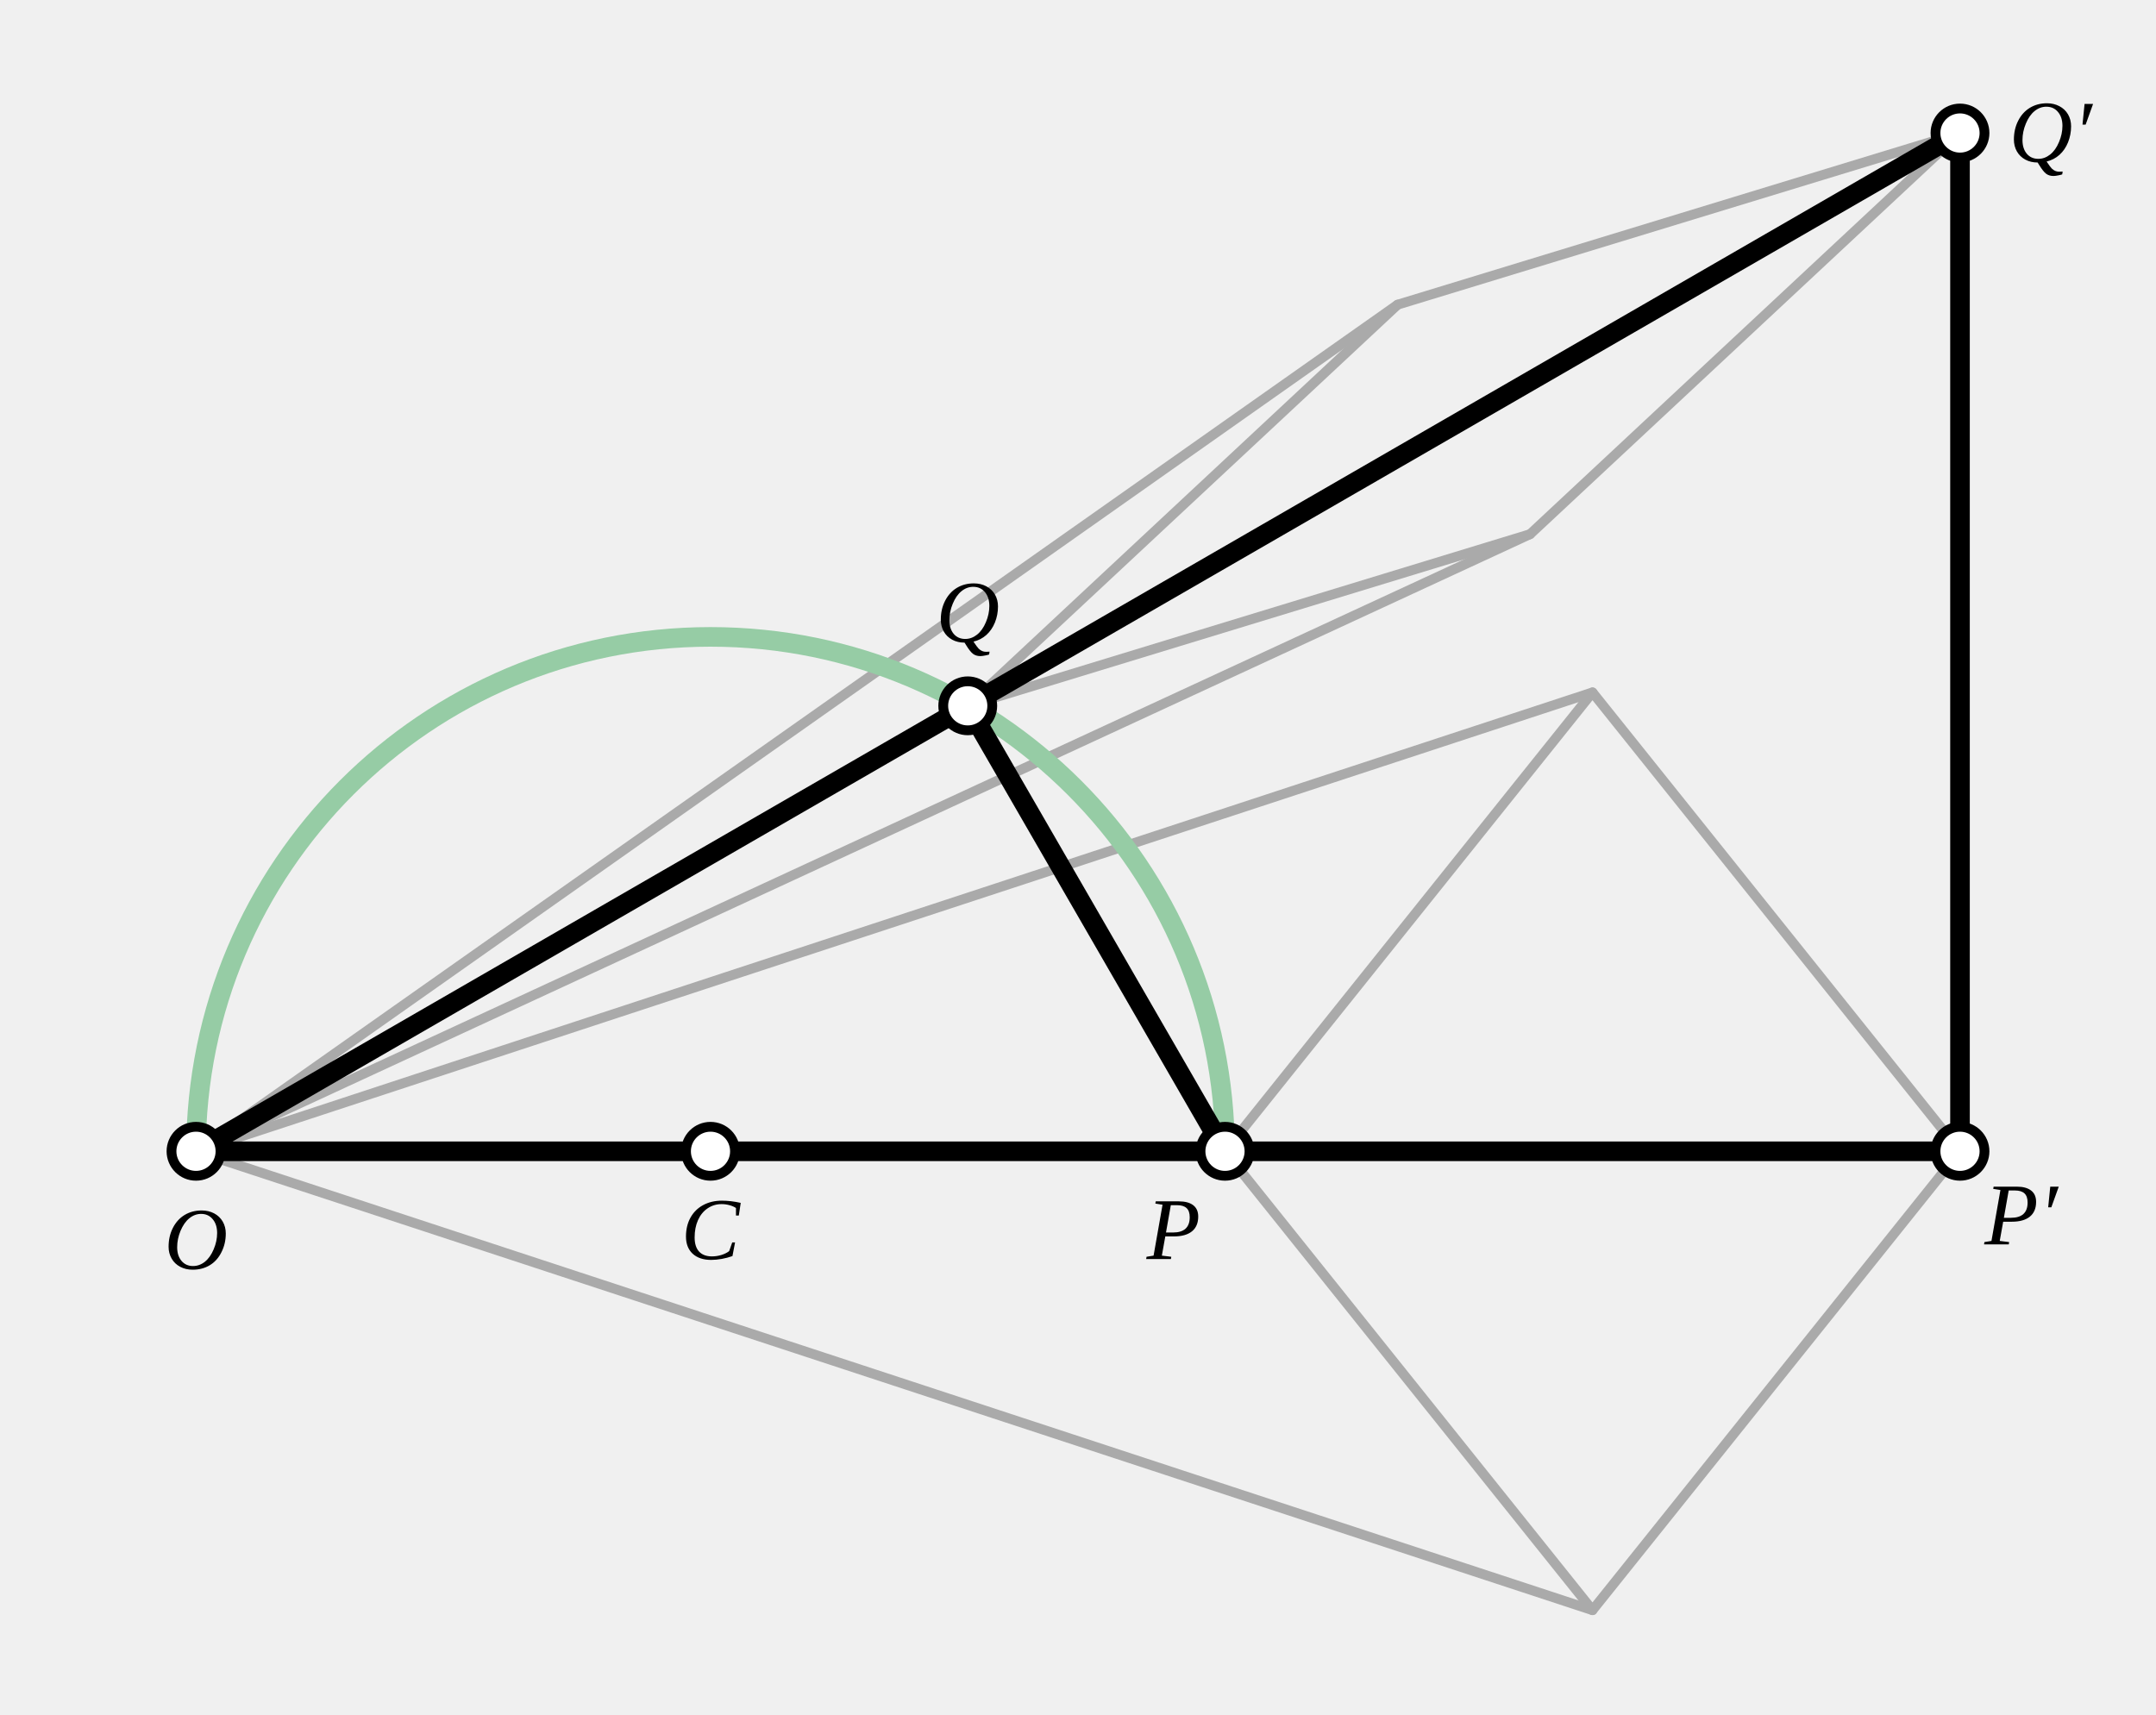
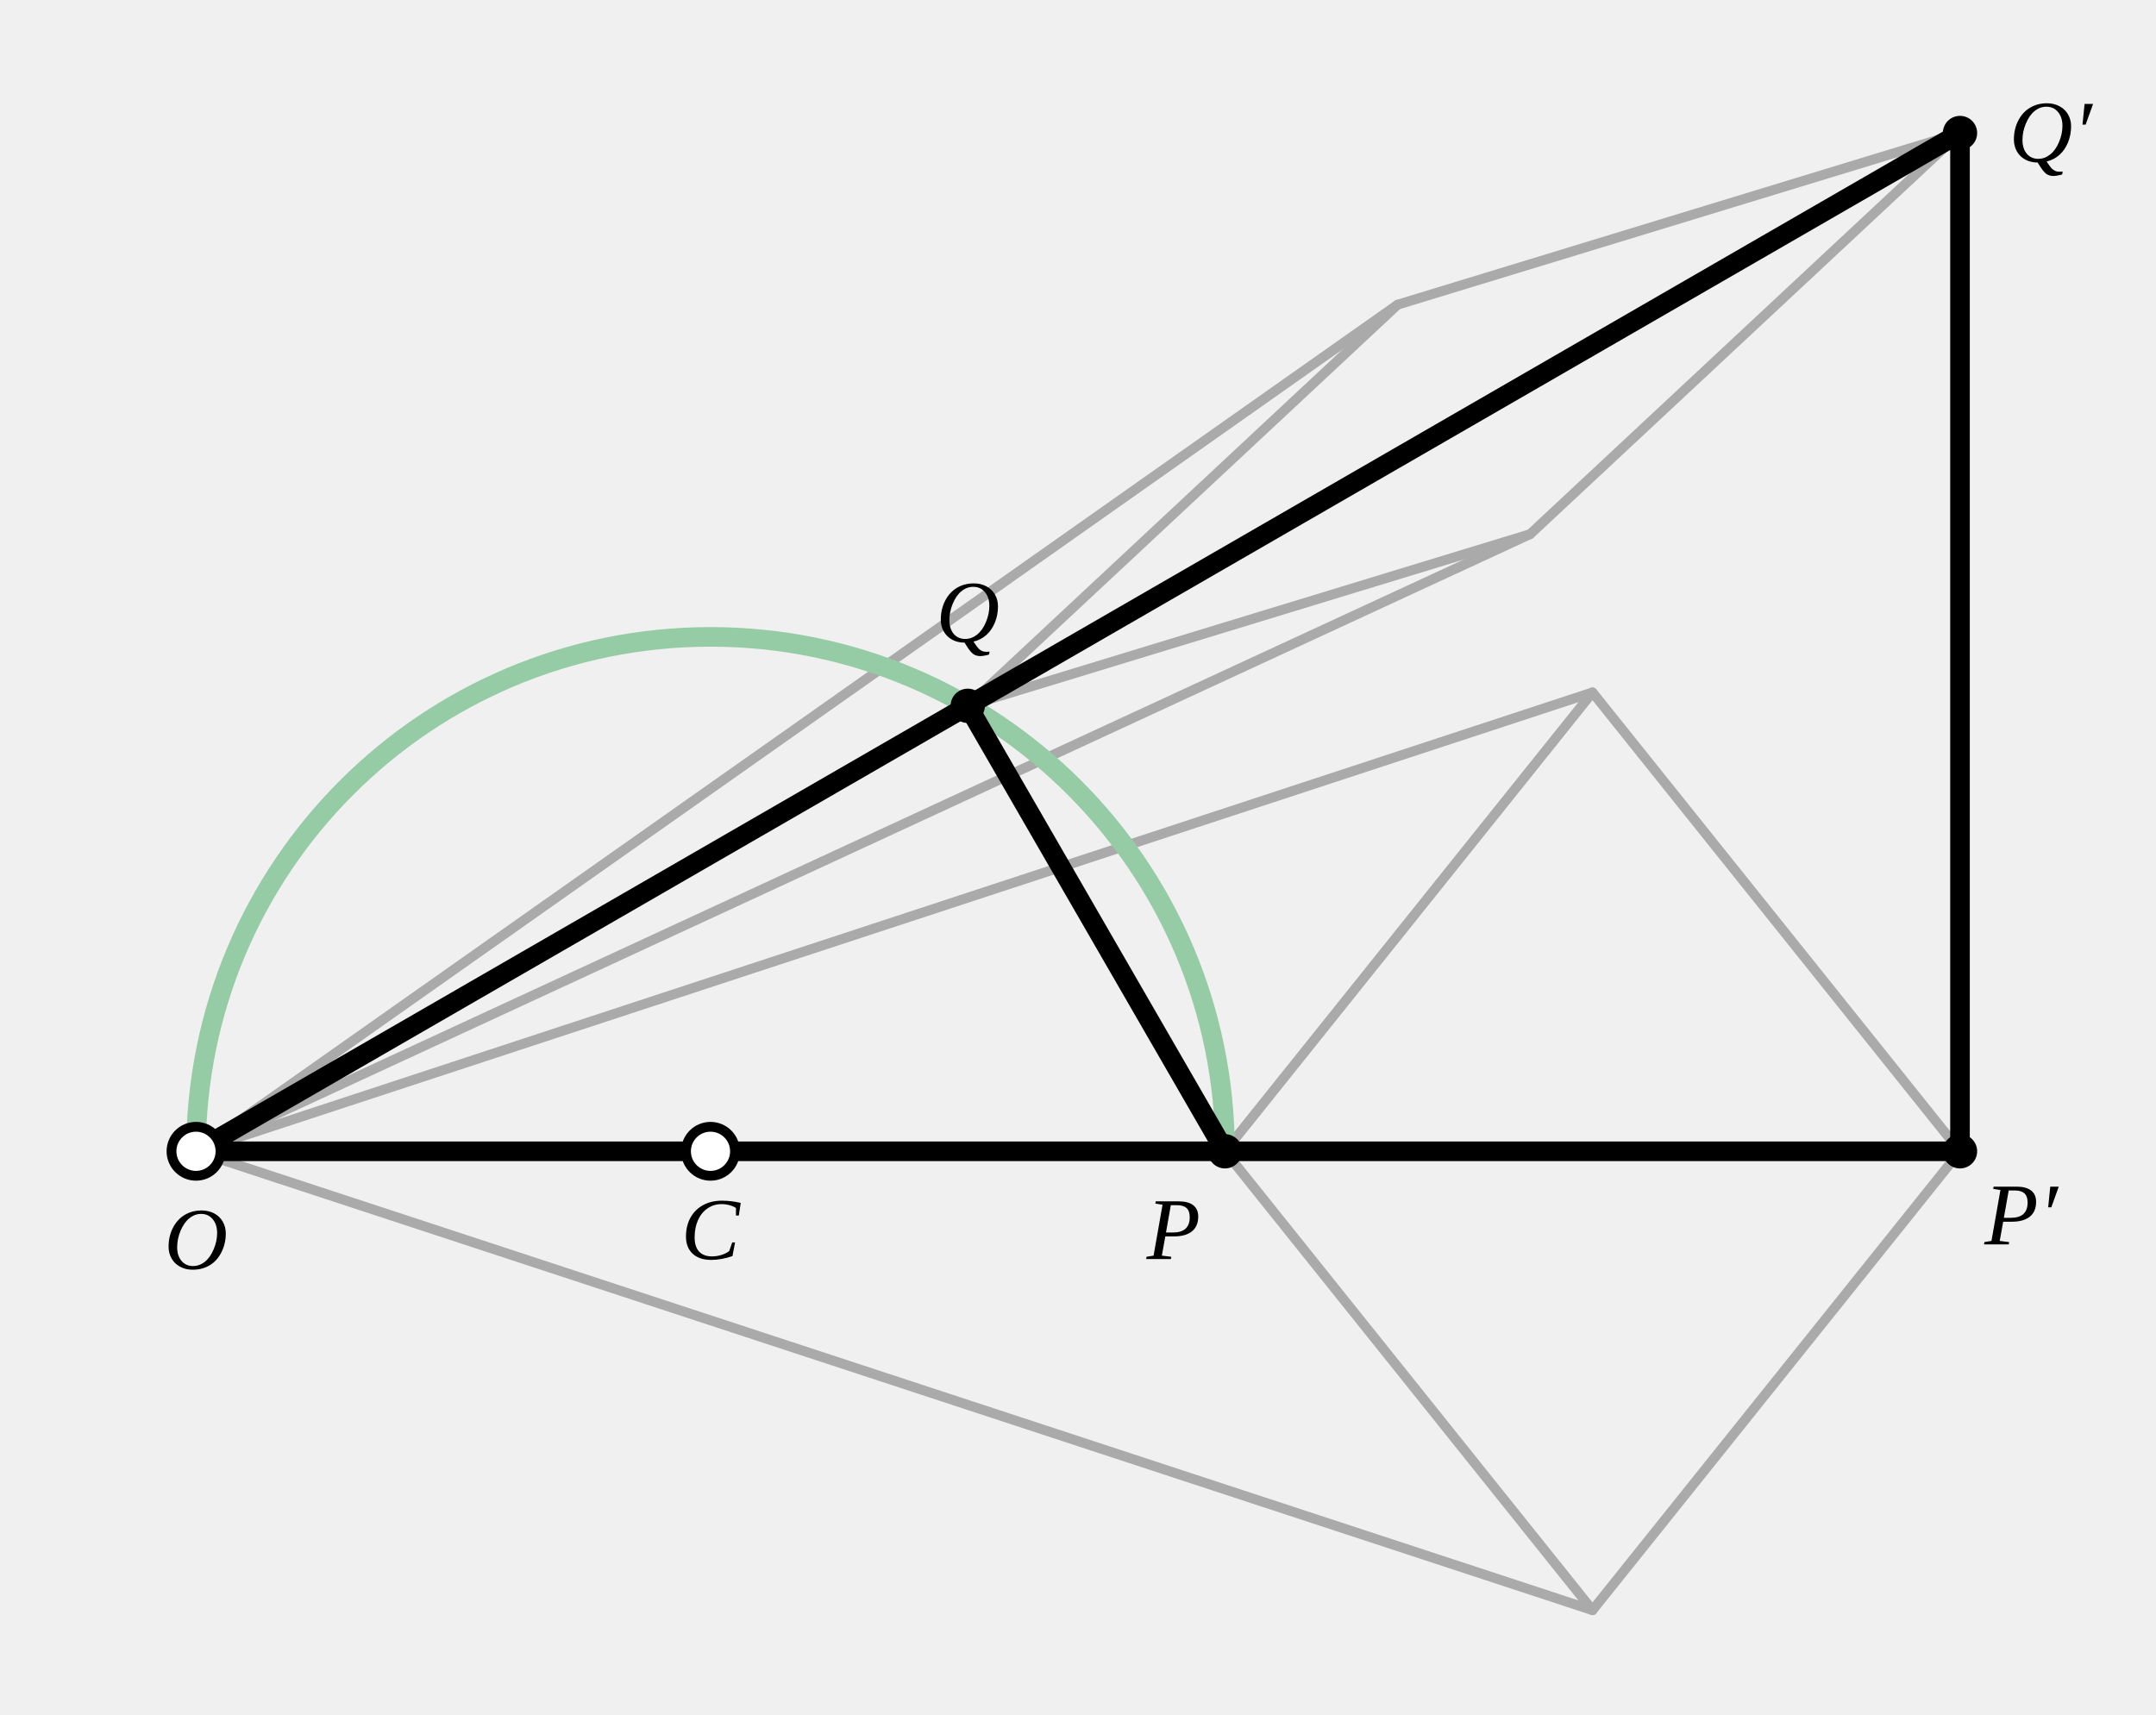
<svg xmlns="http://www.w3.org/2000/svg" width="440" height="350" viewBox="0 0 440 350">
  <g transform="translate(0 95)">
    <g stroke-width="2" stroke-linecap="round" stroke-linejoin="round" fill="none" stroke="#aaa">
      <path d="M40 140 L325 46.33 M40 140 L325 233.67" />
      <path d="M250 140 L325 46.33 L400 140 L325 233.67 Z" />
      <path d="M40 140 L285.23 -32.81 M40 140 L312.27 14.03" />
      <path d="M197.5 49.07 L285.23 -32.81 L400 -67.85 L312.27 14.03 Z" />
    </g>
    <path d="M40 140 A105 105 0 0 1 250 140" fill="none" stroke="#96cca5" stroke-width="4" stroke-linecap="round" />
    <path d="M40 140 L400 140 L400 -67.85 Z M250 140 L197.5 49.07" fill="none" stroke="#000" stroke-width="4" stroke-linecap="round" stroke-linejoin="round" />
+     <g fill="#000">
+       <circle cx="250" cy="140" r="3.5" />
+       <circle cx="400" cy="140" r="3.5" />
+       <circle cx="197.5" cy="49.07" r="3.5" />
+       <circle cx="400" cy="-67.85" r="3.5" />
+     </g>
    <g fill="#fff" stroke="#000" stroke-width="2">
-       <circle cx="250" cy="140" r="5" />
-       <circle cx="400" cy="140" r="5" />
-       <circle cx="197.5" cy="49.07" r="5" />
-       <circle cx="400" cy="-67.85" r="5" />
      <circle cx="40" cy="140" r="5" />
      <circle cx="145" cy="140" r="5" />
    </g>
    <g font-family="'Times New Roman', Times, serif" font-style="italic" font-size="18" fill="#000">
      <text x="40" y="164" text-anchor="middle">O</text>
      <text x="245" y="162" text-anchor="end">P</text>
      <text x="405" y="159">P′</text>
      <text x="197.5" y="36" text-anchor="middle">Q</text>
      <text x="410" y="-62">Q′</text>
      <text x="145" y="162" text-anchor="middle">C</text>
    </g>
  </g>
</svg>
